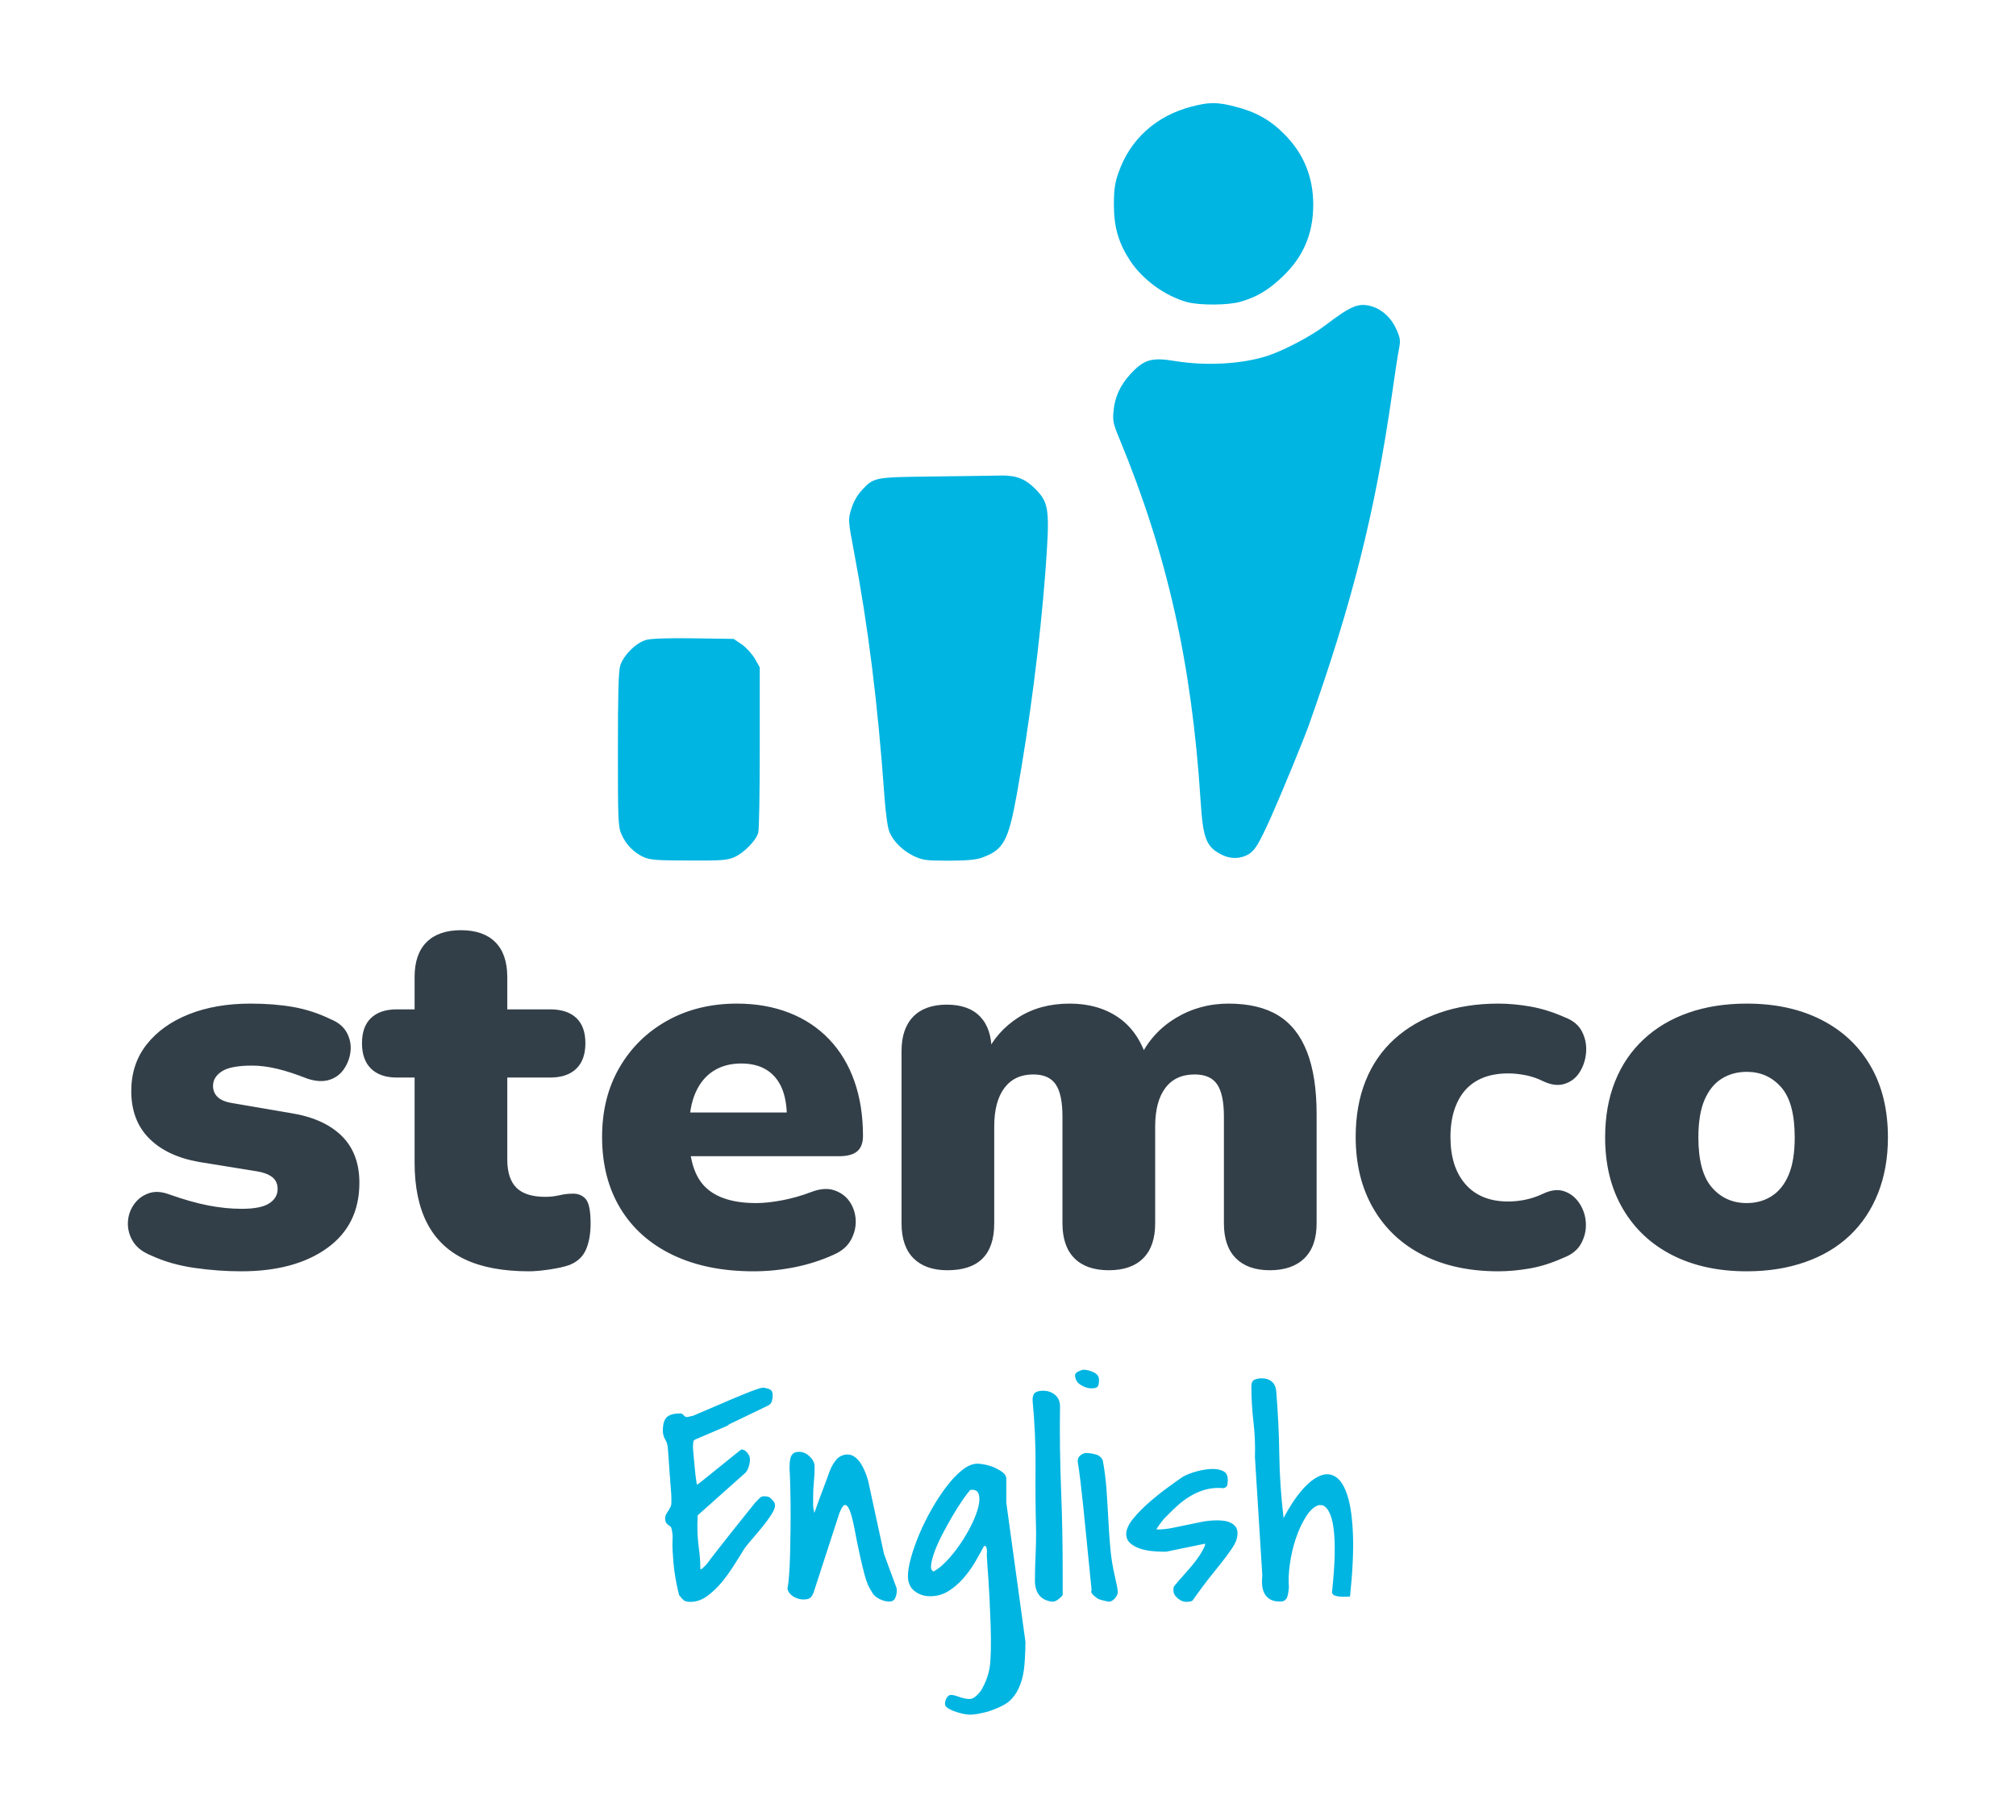
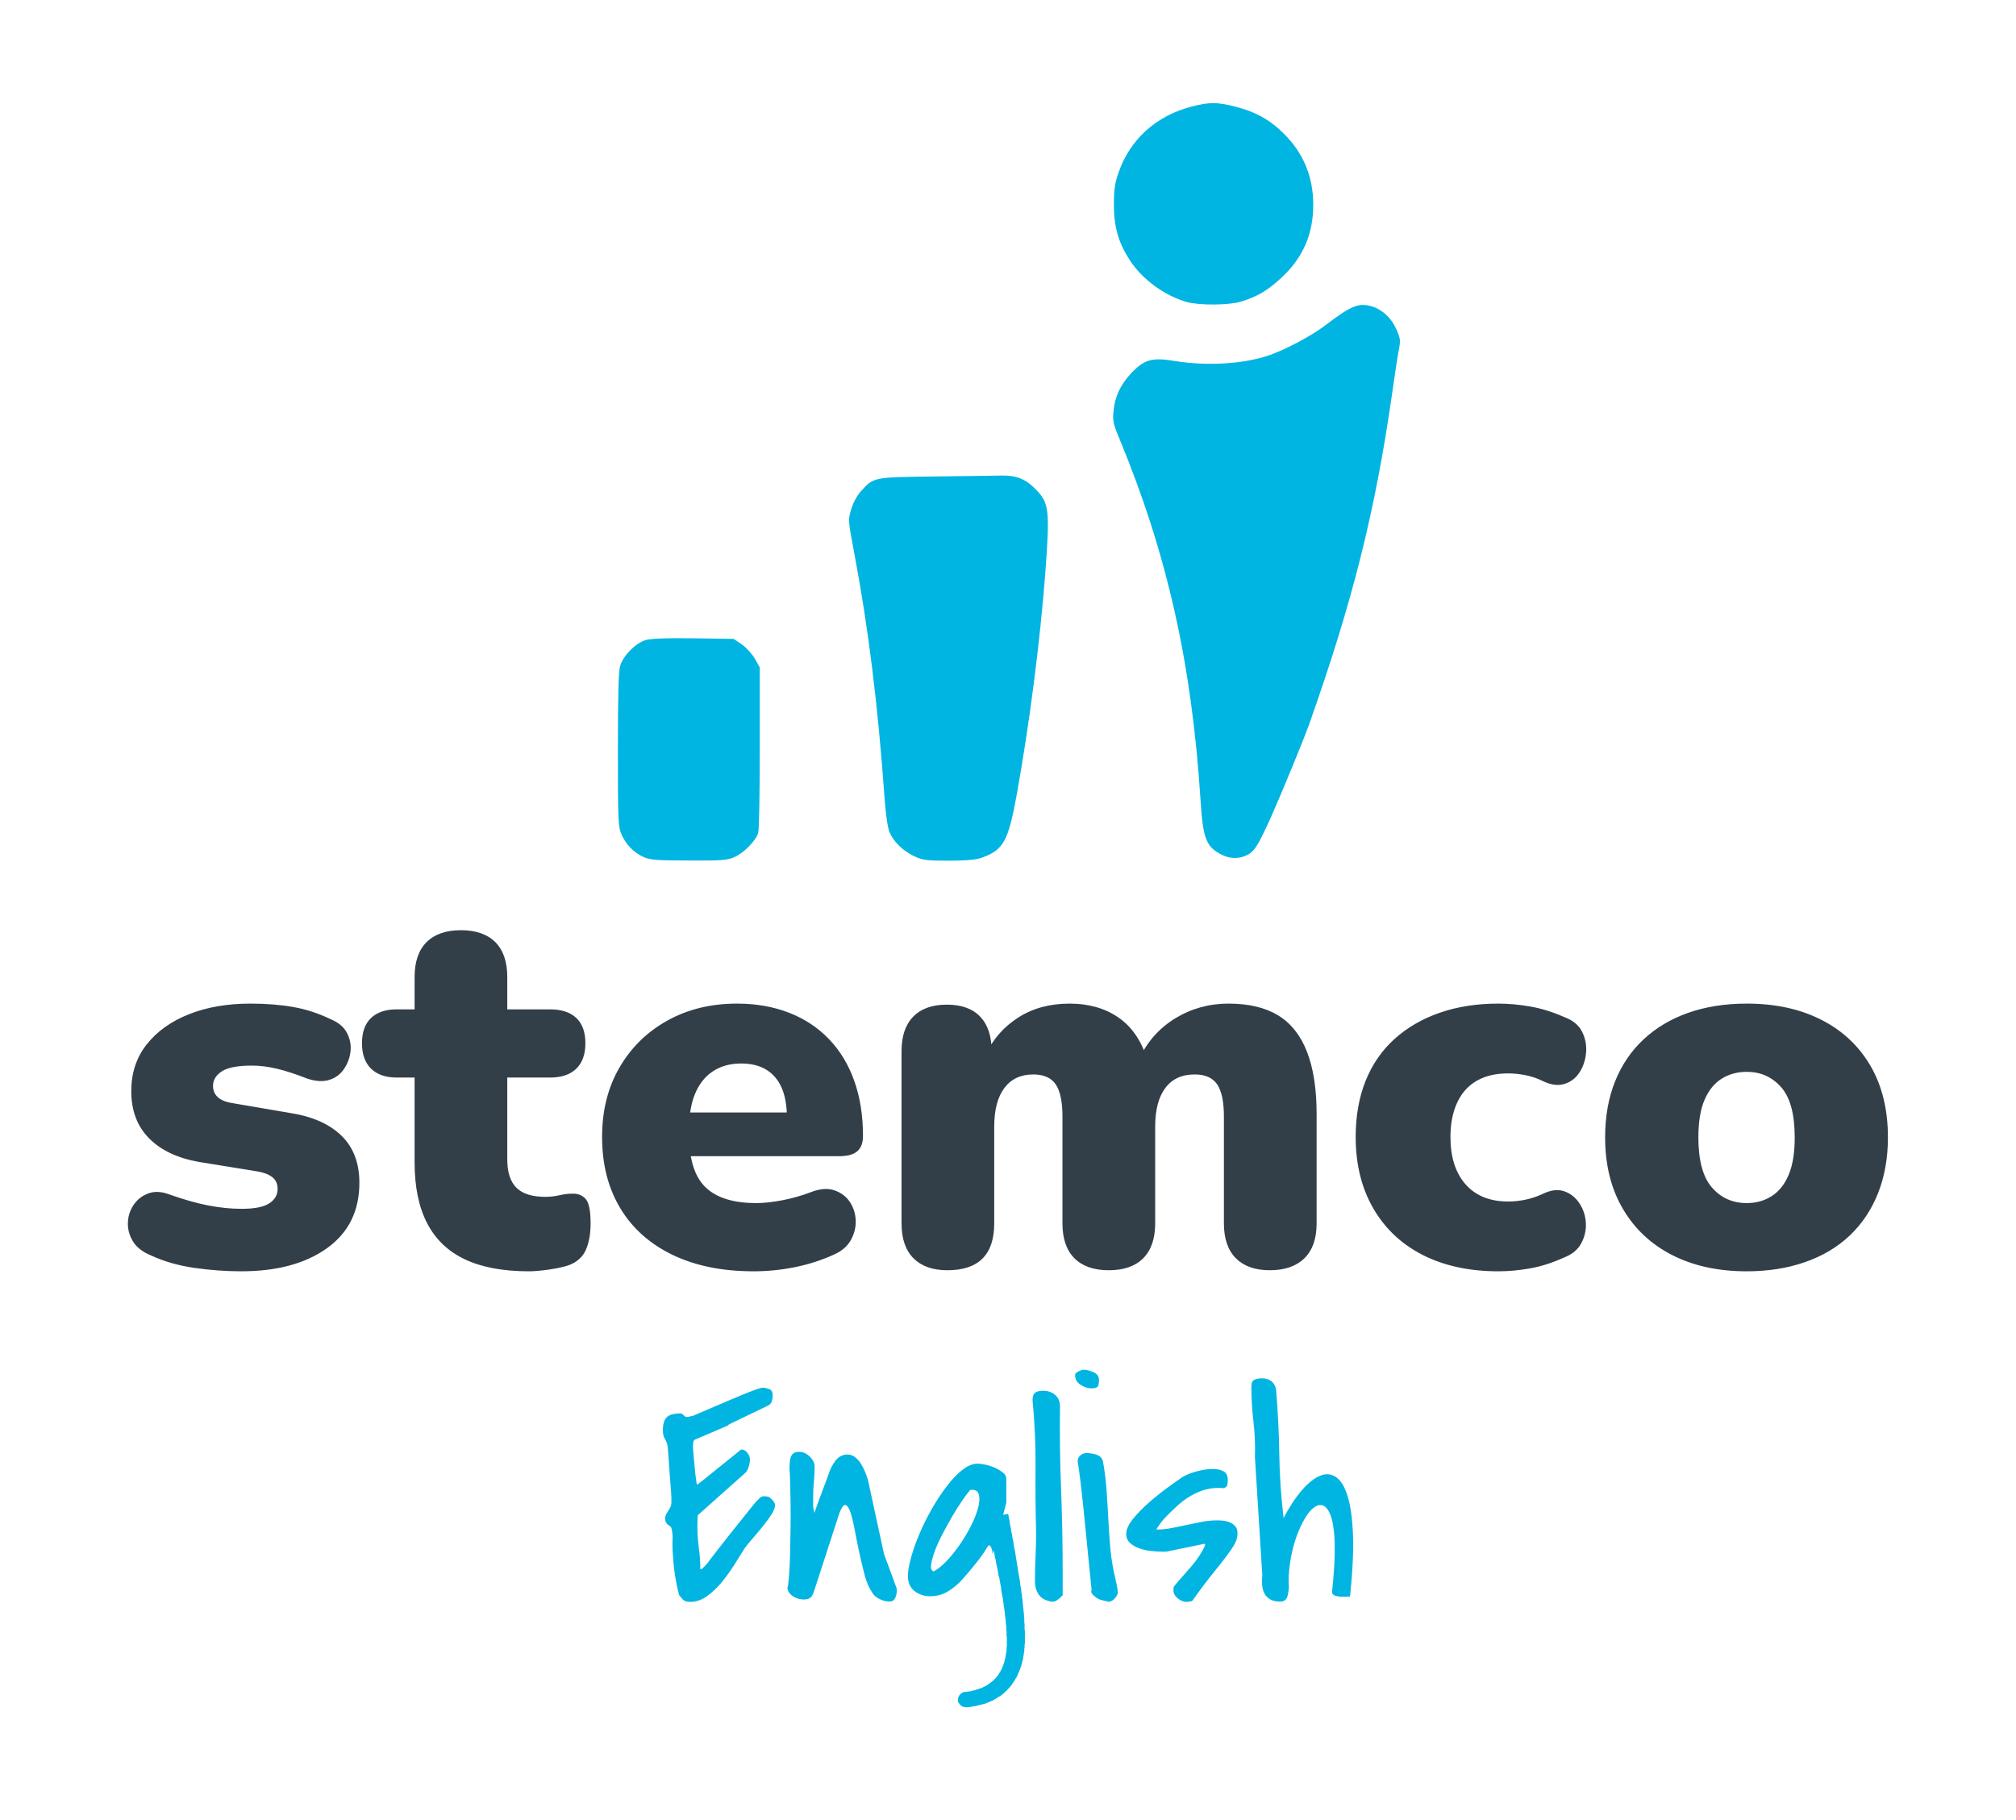
<svg xmlns="http://www.w3.org/2000/svg" viewBox="0 0 720 650" width="720" height="650">
  <g transform="translate(186,-2) scale(0.68)">
    <path fill="#00B5E2" d="M 112.2 453.1 C 117.1 451.0 123.6 444.4 124.7 440.3 C 125.2 438.7 125.5 418.6 125.5 395.5 L 125.5 353.5 L 123.0 349.0 C 121.6 346.6 118.6 343.2 116.2 341.5 L 111.8 338.5 L 91.0 338.2 C 77.7 338.0 68.7 338.3 66.0 339.0 C 60.6 340.4 53.9 347.1 52.2 352.6 C 51.3 355.6 51.0 368.0 51.0 396.8 C 51.0 433.7 51.1 437.2 52.9 441.2 C 55.2 446.5 59.3 450.7 64.5 453.1 C 67.9 454.6 71.5 454.9 88.2 454.9 C 105.2 455.0 108.4 454.8 112.2 453.1 Z M 241.9 453.5 C 253.5 449.4 256.0 444.9 260.5 420.2 C 267.3 382.1 272.7 340.2 275.5 303.5 C 277.9 271.0 277.5 267.3 270.7 260.2 C 265.3 254.6 260.5 252.6 252.5 252.7 C 248.7 252.8 232.7 253.0 217.0 253.2 C 185.1 253.6 185.4 253.5 178.7 260.9 C 176.5 263.3 174.5 267.1 173.5 270.5 C 171.9 275.8 171.9 276.4 174.9 292.2 C 182.5 332.3 187.5 372.5 191.0 421.4 C 191.6 429.9 192.7 437.9 193.6 439.9 C 195.7 445.0 200.7 449.8 206.5 452.6 C 211.0 454.7 212.9 455.0 224.6 455.0 C 233.7 455.0 239.1 454.5 241.9 453.5 Z M 382.6 451.4 C 385.8 449.3 387.9 445.6 394.1 431.9 C 399.8 419.1 411.3 391.1 414.0 383.5 C 436.8 319.1 448.6 272.2 457.5 210.5 C 458.9 200.6 460.5 190.0 461.1 186.9 C 462.1 181.9 462.0 180.8 460.0 176.2 C 457.4 170.1 452.6 165.6 447.1 163.9 C 440.1 161.8 436.2 163.4 422.4 173.9 C 415.1 179.5 400.6 187.1 392.0 189.9 C 378.5 194.2 360.1 195.2 343.8 192.6 C 331.3 190.5 327.3 191.7 320.1 199.5 C 314.8 205.3 311.9 211.6 311.3 219.0 C 310.8 223.9 311.2 225.8 314.5 233.6 C 339.5 294.1 352.4 351.4 357.0 423.1 C 358.3 443.5 359.9 447.7 368.2 451.9 C 373.0 454.3 378.3 454.1 382.6 451.4 Z M 378.1 161.4 C 386.8 158.8 392.5 155.4 399.8 148.5 C 410.9 138.1 416.2 125.8 416.2 110.5 C 416.2 95.8 411.1 83.4 400.8 73.2 C 393.7 66.0 385.8 61.6 375.4 59.0 C 365.9 56.5 361.5 56.5 352.4 58.9 C 333.7 63.7 319.9 76.2 313.9 93.7 C 312.0 99.0 311.5 102.7 311.5 110.5 C 311.5 122.4 314.0 130.7 320.1 140.0 C 326.8 150.0 338.4 158.4 349.9 161.6 C 356.6 163.4 371.6 163.3 378.1 161.4 Z" />
  </g>
  <g transform="translate(40.0,452)">
    <path fill="#333F48" d="M46.13 2.05Q37.94 2.05 29.48 0.84Q21.02 -0.37 14.14 -3.53Q9.49 -5.39 7.53 -8.56Q5.58 -11.72 5.67 -15.25Q5.77 -18.79 7.72 -21.67Q9.67 -24.55 12.93 -25.76Q16.18 -26.97 20.27 -25.48Q28.09 -22.69 34.32 -21.48Q40.55 -20.27 46.31 -20.27Q53.20 -20.27 56.17 -22.23Q59.15 -24.18 59.15 -27.34Q59.15 -30.13 57.19 -31.62Q55.24 -33.11 51.71 -33.67L31.06 -37.01Q19.53 -39.06 13.21 -45.48Q6.88 -51.89 6.88 -62.31Q6.88 -71.98 12.37 -78.96Q17.86 -85.93 27.44 -89.75Q37.01 -93.56 49.48 -93.56Q57.85 -93.56 64.73 -92.35Q71.61 -91.14 78.12 -87.98Q82.21 -86.30 83.89 -83.14Q85.56 -79.98 85.19 -76.54Q84.82 -73.10 82.86 -70.22Q80.91 -67.33 77.56 -66.31Q74.21 -65.29 69.75 -66.77Q63.61 -69.19 58.87 -70.31Q54.13 -71.42 50.03 -71.42Q42.41 -71.42 39.25 -69.38Q36.08 -67.33 36.08 -64.17Q36.08 -61.75 37.76 -60.17Q39.43 -58.59 42.97 -58.03L63.61 -54.50Q75.52 -52.64 81.93 -46.41Q88.35 -40.18 88.35 -29.57Q88.35 -14.51 76.82 -6.23Q65.29 2.05 46.13 2.05ZM148.99 2.05Q135.04 2.05 126.02 -2.23Q116.99 -6.51 112.53 -15.16Q108.07 -23.81 108.07 -36.83V-67.15H101.74Q95.79 -67.15 92.53 -70.31Q89.28 -73.47 89.28 -79.42Q89.28 -85.37 92.53 -88.44Q95.79 -91.51 101.74 -91.51H108.07V-103.04Q108.07 -111.23 112.34 -115.51Q116.62 -119.78 124.62 -119.78Q132.62 -119.78 136.90 -115.51Q141.17 -111.23 141.17 -103.04V-91.51H156.43Q162.56 -91.51 165.82 -88.44Q169.07 -85.37 169.07 -79.42Q169.07 -73.47 165.82 -70.31Q162.56 -67.15 156.43 -67.15H141.17V-37.94Q141.17 -31.06 144.43 -27.81Q147.68 -24.55 154.75 -24.55Q157.36 -24.55 159.77 -25.11Q162.19 -25.67 164.24 -25.67Q167.21 -25.85 169.07 -23.90Q170.93 -21.95 170.93 -15.07Q170.93 -9.49 169.26 -5.67Q167.59 -1.86 163.31 -0.19Q160.70 0.74 156.24 1.40Q151.78 2.05 148.99 2.05ZM229.15 2.05Q212.41 2.05 200.23 -3.81Q188.05 -9.67 181.54 -20.46Q175.03 -31.25 175.03 -45.94Q175.03 -60.08 181.26 -70.77Q187.49 -81.47 198.37 -87.51Q209.25 -93.56 223.20 -93.56Q233.43 -93.56 241.80 -90.30Q250.17 -87.05 256.12 -80.82Q262.07 -74.59 265.14 -65.84Q268.21 -57.10 268.21 -46.31Q268.21 -42.59 266.17 -40.83Q264.12 -39.06 259.66 -39.06H202.74V-54.68H244.03L241.06 -52.27Q241.06 -59.15 239.20 -63.43Q237.34 -67.70 233.71 -69.94Q230.08 -72.17 224.69 -72.17Q218.92 -72.17 214.74 -69.47Q210.55 -66.77 208.32 -61.57Q206.09 -56.36 206.09 -48.55V-46.87Q206.09 -33.67 211.95 -27.99Q217.81 -22.32 230.08 -22.32Q234.17 -22.32 239.48 -23.34Q244.78 -24.37 249.61 -26.23Q254.45 -28.09 257.98 -26.88Q261.52 -25.67 263.47 -22.79Q265.42 -19.90 265.61 -16.27Q265.79 -12.65 263.93 -9.21Q262.07 -5.77 257.80 -3.91Q251.29 -0.93 243.94 0.56Q236.59 2.05 229.15 2.05ZM298.34 1.67Q290.53 1.67 286.25 -2.60Q281.98 -6.88 281.98 -15.07V-76.63Q281.98 -84.63 286.16 -88.91Q290.35 -93.19 298.16 -93.19Q305.97 -93.19 310.06 -88.91Q314.15 -84.63 314.15 -76.63V-66.40L312.11 -75.52Q316.01 -83.70 323.73 -88.63Q331.45 -93.56 342.05 -93.56Q352.10 -93.56 359.26 -88.72Q366.42 -83.89 369.58 -74.03H366.98Q371.26 -83.14 379.81 -88.35Q388.37 -93.56 398.78 -93.56Q409.57 -93.56 416.45 -89.37Q423.34 -85.19 426.78 -76.35Q430.22 -67.52 430.22 -54.13V-15.07Q430.22 -6.88 425.85 -2.60Q421.48 1.67 413.48 1.67Q405.67 1.67 401.39 -2.60Q397.11 -6.88 397.11 -15.07V-53.20Q397.11 -61.19 394.69 -64.73Q392.27 -68.26 386.69 -68.26Q379.81 -68.26 376.19 -63.43Q372.56 -58.59 372.56 -49.66V-15.07Q372.56 -6.88 368.28 -2.60Q364.00 1.67 356.00 1.67Q348.01 1.67 343.73 -2.60Q339.45 -6.88 339.45 -15.07V-53.20Q339.45 -61.19 337.03 -64.73Q334.61 -68.26 329.03 -68.26Q322.34 -68.26 318.71 -63.43Q315.08 -58.59 315.08 -49.66V-15.07Q315.08 1.67 298.34 1.67ZM495.13 2.05Q479.69 2.05 468.25 -3.72Q456.82 -9.49 450.49 -20.37Q444.17 -31.25 444.17 -45.94Q444.17 -57.10 447.70 -65.94Q451.24 -74.77 458.02 -80.91Q464.81 -87.05 474.21 -90.30Q483.60 -93.56 495.13 -93.56Q500.53 -93.56 506.48 -92.53Q512.43 -91.51 518.75 -88.72Q523.22 -87.05 524.98 -83.61Q526.75 -80.17 526.47 -76.26Q526.19 -72.35 524.24 -69.19Q522.29 -66.03 518.85 -64.91Q515.41 -63.80 511.13 -65.84Q508.15 -67.33 504.90 -67.98Q501.64 -68.63 498.67 -68.63Q493.64 -68.63 489.83 -67.15Q486.02 -65.66 483.41 -62.78Q480.81 -59.89 479.41 -55.61Q478.02 -51.34 478.02 -45.94Q478.02 -35.15 483.41 -29.02Q488.81 -22.88 498.67 -22.88Q501.64 -22.88 504.80 -23.53Q507.97 -24.18 511.13 -25.67Q515.41 -27.71 518.75 -26.50Q522.10 -25.30 524.15 -22.13Q526.19 -18.97 526.38 -15.16Q526.57 -11.35 524.71 -7.91Q522.85 -4.46 518.38 -2.79Q512.24 0.00 506.38 1.02Q500.53 2.05 495.13 2.05ZM583.85 2.05Q568.60 2.05 557.26 -3.72Q545.91 -9.49 539.59 -20.27Q533.26 -31.06 533.26 -45.76Q533.26 -56.92 536.80 -65.75Q540.33 -74.59 547.03 -80.82Q553.72 -87.05 563.02 -90.30Q572.32 -93.56 583.85 -93.56Q599.11 -93.56 610.45 -87.79Q621.80 -82.03 628.03 -71.33Q634.26 -60.64 634.26 -45.76Q634.26 -34.78 630.73 -25.85Q627.19 -16.93 620.59 -10.70Q613.99 -4.46 604.59 -1.21Q595.20 2.05 583.85 2.05ZM583.85 -22.32Q588.88 -22.32 592.78 -24.83Q596.69 -27.34 598.83 -32.46Q600.97 -37.57 600.97 -45.76Q600.97 -58.22 596.13 -63.70Q591.29 -69.19 583.85 -69.19Q578.83 -69.19 574.93 -66.77Q571.02 -64.36 568.79 -59.24Q566.56 -54.13 566.56 -45.76Q566.56 -33.48 571.39 -27.90Q576.23 -22.32 583.85 -22.32Z" />
  </g>
  <g transform="translate(234.3,572)">
-     <path fill="#00B5E2" d="M8.23 -2.32Q7.17 -6.54 6.64 -10.28Q6.12 -14.03 5.91 -18.25Q5.80 -20.67 5.91 -22.41Q6.01 -24.15 5.48 -26.26Q5.38 -26.68 5.01 -26.89Q4.64 -27.11 4.27 -27.42Q3.90 -27.74 3.59 -28.21Q3.27 -28.69 3.27 -29.74Q3.27 -30.59 3.64 -31.22Q4.01 -31.85 4.38 -32.43Q4.75 -33.01 5.12 -33.70Q5.48 -34.38 5.48 -35.33V-36.91Q5.48 -37.97 5.27 -40.50Q5.06 -43.03 4.85 -45.88Q4.64 -48.73 4.48 -51.26Q4.32 -53.79 4.22 -54.74Q4.11 -56.53 3.27 -57.90Q2.43 -59.27 2.43 -61.07Q2.43 -64.44 3.80 -65.81Q5.17 -67.18 8.65 -67.18Q9.39 -67.18 9.86 -66.55Q10.34 -65.92 10.97 -65.92H11.39Q11.71 -66.02 12.34 -66.18Q12.97 -66.34 13.18 -66.34Q22.04 -70.14 27.00 -72.25Q31.96 -74.36 34.49 -75.30Q37.02 -76.25 37.92 -76.36Q38.81 -76.46 39.45 -76.15Q40.71 -75.94 41.19 -75.36Q41.66 -74.78 41.66 -73.62Q41.66 -72.56 41.34 -71.51Q41.03 -70.45 39.87 -69.93L26.05 -63.28L25.63 -62.86L14.03 -57.90Q13.39 -57.69 13.29 -56.85Q13.18 -56.00 13.18 -55.48Q13.18 -54.63 13.39 -52.42Q13.61 -50.20 13.82 -47.83Q14.03 -45.46 14.29 -43.61Q14.55 -41.77 14.66 -41.77H14.77Q14.77 -41.77 14.87 -41.87Q16.03 -42.71 18.56 -44.77Q21.09 -46.83 23.73 -48.94Q26.37 -51.05 28.37 -52.68Q30.38 -54.32 30.48 -54.32Q31.64 -54.32 32.59 -53.16Q33.54 -52.00 33.54 -50.73Q33.54 -49.46 33.01 -47.88Q32.48 -46.30 31.32 -45.46L14.87 -30.80Q14.87 -30.80 14.87 -30.27Q14.87 -29.74 14.82 -29.11Q14.77 -28.48 14.77 -27.79Q14.77 -27.11 14.77 -26.68Q14.77 -22.89 15.29 -19.14Q15.82 -15.40 15.82 -11.60H16.24Q16.35 -11.60 17.19 -12.45Q18.04 -13.29 18.46 -13.82Q18.67 -14.13 19.46 -15.19Q20.25 -16.24 22.15 -18.67Q24.05 -21.09 27.21 -25.10Q30.38 -29.11 35.33 -35.23Q35.75 -35.65 36.54 -36.49Q37.34 -37.34 37.55 -37.34Q37.86 -37.65 38.87 -37.60Q39.87 -37.55 40.29 -37.34Q40.82 -37.12 41.66 -36.18Q42.50 -35.23 42.50 -34.38Q42.50 -33.12 41.19 -31.06Q39.87 -29.00 38.07 -26.79Q36.28 -24.57 34.49 -22.52Q32.70 -20.46 31.75 -19.20Q30.27 -16.88 28.21 -13.55Q26.16 -10.23 23.73 -7.22Q21.30 -4.22 18.40 -2.06Q15.50 0.11 12.23 0.11Q10.65 0.11 9.97 -0.42Q9.28 -0.95 8.23 -2.32ZM76.99 -3.59Q75.52 -5.70 74.51 -9.44Q73.51 -13.18 72.62 -17.35Q71.72 -21.52 70.98 -25.47Q70.24 -29.43 69.45 -31.80Q68.66 -34.17 67.71 -34.49Q66.76 -34.80 65.50 -31.64L56.32 -3.38Q55.79 -1.90 55.05 -1.32Q54.32 -0.74 52.63 -0.74Q51.79 -0.74 50.84 -1.00Q49.89 -1.27 49.04 -1.79Q48.20 -2.32 47.62 -3.06Q47.04 -3.80 46.93 -4.75Q47.25 -6.01 47.51 -9.39Q47.78 -12.76 47.88 -17.19Q47.99 -21.62 48.04 -26.53Q48.09 -31.43 48.04 -35.70Q47.99 -39.97 47.88 -43.08Q47.78 -46.20 47.67 -47.14Q47.67 -48.20 47.72 -49.31Q47.78 -50.41 48.04 -51.36Q48.30 -52.31 48.99 -52.89Q49.68 -53.47 51.15 -53.47Q53.16 -53.47 54.90 -51.79Q56.64 -50.10 56.64 -48.20Q56.64 -45.46 56.37 -42.77Q56.11 -40.08 56.11 -37.34Q56.11 -35.65 56.11 -34.49Q56.11 -33.33 56.53 -31.64Q56.85 -32.48 57.59 -34.59Q58.32 -36.70 59.22 -39.02Q60.12 -41.34 60.86 -43.40Q61.59 -45.46 61.91 -46.30Q62.65 -48.41 64.12 -50.36Q65.60 -52.31 68.03 -52.52Q69.61 -52.63 70.93 -51.68Q72.25 -50.73 73.20 -49.20Q74.14 -47.67 74.78 -46.04Q75.41 -44.40 75.73 -43.24L81.42 -16.98L85.85 -4.96Q85.96 -4.85 85.96 -4.38Q85.96 -3.90 85.96 -3.69Q85.96 -2.43 85.38 -1.21Q84.80 0.00 83.32 0.00Q81.53 0.00 79.63 -1.00Q77.73 -2.00 76.99 -3.59ZM118.12 -16.66Q118.12 -16.98 118.18 -17.61Q118.23 -18.25 118.12 -18.83Q118.02 -19.41 117.76 -19.72Q117.49 -20.04 117.07 -19.72Q115.70 -17.09 113.85 -13.97Q112.01 -10.86 109.63 -8.17Q107.26 -5.48 104.36 -3.69Q101.46 -1.90 97.88 -1.90Q94.71 -1.90 92.34 -3.74Q89.96 -5.59 89.96 -9.07Q89.96 -11.71 91.07 -15.71Q92.18 -19.72 94.08 -24.21Q95.98 -28.69 98.51 -33.12Q101.04 -37.55 103.78 -41.13Q106.52 -44.72 109.37 -46.99Q112.22 -49.25 114.86 -49.25Q115.91 -49.25 117.65 -48.88Q119.39 -48.52 121.03 -47.78Q122.66 -47.04 123.87 -46.09Q125.09 -45.14 125.09 -43.88V-35.33L131.94 14.45Q131.84 21.09 131.36 24.52Q130.89 27.95 129.57 30.85Q128.25 33.75 126.14 35.60Q124.03 37.44 118.76 39.23Q114.54 40.39 112.17 40.39Q109.79 40.39 106.10 39.02Q103.78 38.07 103.36 37.23Q102.94 36.39 103.57 34.80Q104.20 33.54 105.05 33.38Q105.89 33.22 107.68 33.86Q110.85 35.02 112.43 34.75Q114.01 34.49 116.02 31.85Q118.55 27.63 119.18 23.31Q119.81 18.98 119.50 8.44Q119.07 -3.16 118.71 -7.91Q118.34 -12.66 118.12 -16.66ZM112.22 -39.87Q111.16 -38.71 109.42 -36.18Q107.68 -33.64 105.89 -30.59Q104.10 -27.53 102.36 -24.21Q100.62 -20.88 99.56 -18.04Q98.51 -15.19 98.24 -13.18Q97.98 -11.18 99.14 -10.76Q101.36 -11.92 103.89 -14.61Q106.42 -17.30 108.69 -20.62Q110.95 -23.94 112.69 -27.47Q114.43 -31.01 115.12 -33.86Q115.80 -36.70 115.22 -38.44Q114.64 -40.18 112.22 -39.87ZM135.32 -7.38Q135.32 -11.81 135.53 -16.03Q135.74 -20.25 135.74 -24.68Q135.42 -36.70 135.53 -48.25Q135.63 -59.80 134.47 -71.93Q134.47 -73.93 135.42 -74.62Q136.37 -75.30 138.27 -75.30Q140.70 -75.30 142.44 -73.88Q144.18 -72.46 144.28 -69.93Q144.07 -54.95 144.65 -40.24Q145.23 -25.52 145.23 -10.44V-2.32Q144.60 -1.48 143.44 -0.63Q142.28 0.21 141.12 0.00Q138.06 -0.53 136.69 -2.48Q135.32 -4.43 135.32 -7.38ZM155.57 -4.01Q154.51 -14.55 153.77 -22.04Q153.04 -29.53 152.51 -34.59Q151.98 -39.66 151.61 -42.66Q151.24 -45.67 151.03 -47.20Q150.82 -48.73 150.71 -49.25Q150.61 -49.78 150.61 -49.89V-50.31Q150.61 -51.47 151.61 -52.26Q152.61 -53.05 153.67 -53.05Q155.25 -53.05 157.10 -52.52Q158.94 -52.00 159.57 -50.31Q160.52 -45.14 160.89 -39.87Q161.26 -34.59 161.53 -29.37Q161.79 -24.15 162.26 -18.88Q162.74 -13.61 164.00 -8.44Q164.00 -8.23 164.16 -7.59Q164.32 -6.96 164.48 -6.22Q164.64 -5.48 164.74 -4.85Q164.85 -4.22 164.85 -4.01V-3.80Q164.85 -3.69 164.95 -3.59Q164.95 -2.32 163.79 -1.05Q162.63 0.21 161.37 0.00Q161.05 -0.11 159.84 -0.37Q158.62 -0.63 158.20 -0.84Q157.89 -0.95 157.36 -1.32Q156.83 -1.69 156.36 -2.11Q155.88 -2.53 155.57 -3.06Q155.25 -3.59 155.57 -4.01ZM149.66 -80.89Q149.66 -81.63 150.87 -82.21Q152.09 -82.79 152.72 -82.79Q154.30 -82.79 156.25 -81.90Q158.20 -81.00 158.20 -79.21Q158.20 -77.41 157.73 -76.78Q157.25 -76.15 155.46 -76.15Q153.56 -76.15 151.61 -77.41Q149.66 -78.68 149.66 -80.89ZM184.78 -4.01Q184.78 -4.54 184.83 -4.96Q184.89 -5.38 185.31 -5.80Q186.57 -7.38 188.16 -9.12Q189.74 -10.86 191.21 -12.60Q192.69 -14.34 193.96 -16.24Q195.22 -18.14 196.07 -20.04V-20.67L182.25 -17.82H180.67Q179.19 -17.82 177.03 -18.04Q174.87 -18.25 172.81 -18.93Q170.75 -19.62 169.33 -20.88Q167.91 -22.15 167.91 -24.26Q168.01 -26.68 170.44 -29.64Q172.86 -32.59 176.13 -35.44Q179.40 -38.29 182.72 -40.71Q186.05 -43.14 188.05 -44.51Q190.27 -45.77 193.32 -46.56Q196.38 -47.36 198.91 -47.36Q201.02 -47.36 202.61 -46.56Q204.19 -45.77 204.19 -43.45Q204.19 -42.50 204.03 -41.66Q203.87 -40.82 202.71 -40.50Q199.34 -40.82 196.38 -40.03Q193.43 -39.23 190.79 -37.65Q188.16 -36.07 185.84 -33.91Q183.52 -31.75 181.30 -29.43Q180.67 -28.69 179.72 -27.37Q178.77 -26.05 178.77 -25.84V-25.73Q181.51 -25.73 184.20 -26.26Q186.89 -26.79 189.58 -27.37Q192.27 -27.95 194.96 -28.48Q197.65 -29.00 200.50 -29.00Q201.55 -29.00 202.82 -28.85Q204.08 -28.69 205.19 -28.16Q206.30 -27.63 206.98 -26.74Q207.67 -25.84 207.67 -24.47Q207.67 -22.46 206.67 -20.62Q205.66 -18.77 203.71 -16.19Q201.76 -13.61 198.76 -9.91Q195.75 -6.22 191.64 -0.42Q191.43 -0.11 190.63 0.00Q189.84 0.11 189.32 0.11Q187.84 0.11 186.31 -1.16Q184.78 -2.43 184.78 -4.01ZM213.89 -51.57Q214.10 -57.90 213.36 -64.23Q212.62 -70.56 212.62 -76.78Q212.62 -78.79 213.79 -79.26Q214.95 -79.73 216.42 -79.73Q218.53 -79.73 219.90 -78.57Q221.27 -77.41 221.48 -75.30Q222.43 -63.81 222.59 -52.58Q222.75 -41.34 224.12 -29.85Q227.29 -35.86 230.66 -39.76Q234.04 -43.66 237.15 -44.93Q240.26 -46.20 242.84 -44.46Q245.43 -42.71 247.01 -37.60Q248.59 -32.48 248.91 -23.68Q249.22 -14.87 247.85 -1.79Q247.11 -1.79 246.06 -1.74Q245.00 -1.69 244.00 -1.79Q243.00 -1.90 242.26 -2.21Q241.52 -2.53 241.42 -3.38Q242.26 -11.29 242.37 -16.66Q242.47 -22.04 242.05 -25.52Q241.63 -29.00 240.89 -30.85Q240.15 -32.70 239.31 -33.54Q238.46 -34.38 237.67 -34.44Q236.88 -34.49 236.46 -34.38Q234.14 -33.54 232.08 -30.27Q230.03 -27.00 228.55 -22.68Q227.07 -18.35 226.39 -13.55Q225.70 -8.75 226.02 -4.96Q225.91 -4.11 225.81 -3.27Q225.70 -2.43 225.44 -1.69Q225.18 -0.95 224.60 -0.47Q224.02 0.00 222.86 0.00Q220.64 0.00 219.32 -0.79Q218.00 -1.58 217.32 -2.85Q216.63 -4.11 216.47 -5.80Q216.32 -7.49 216.53 -9.28Z" />
+     <path fill="#00B5E2" d="M8.23 -2.32Q7.17 -6.54 6.64 -10.28Q6.12 -14.03 5.91 -18.25Q5.80 -20.67 5.91 -22.41Q6.01 -24.15 5.48 -26.26Q5.38 -26.68 5.01 -26.89Q4.64 -27.11 4.27 -27.42Q3.90 -27.74 3.59 -28.21Q3.27 -28.69 3.27 -29.74Q3.27 -30.59 3.64 -31.22Q4.01 -31.85 4.38 -32.43Q4.75 -33.01 5.12 -33.70Q5.48 -34.38 5.48 -35.33V-36.91Q5.48 -37.97 5.27 -40.50Q5.06 -43.03 4.85 -45.88Q4.64 -48.73 4.48 -51.26Q4.32 -53.79 4.22 -54.74Q4.11 -56.53 3.27 -57.90Q2.43 -59.27 2.43 -61.07Q2.43 -64.44 3.80 -65.81Q5.17 -67.18 8.65 -67.18Q9.39 -67.18 9.86 -66.55Q10.34 -65.92 10.97 -65.92H11.39Q11.71 -66.02 12.34 -66.18Q12.97 -66.34 13.18 -66.34Q22.04 -70.14 27.00 -72.25Q31.96 -74.36 34.49 -75.30Q37.02 -76.25 37.92 -76.36Q38.81 -76.46 39.45 -76.15Q40.71 -75.94 41.19 -75.36Q41.66 -74.78 41.66 -73.62Q41.66 -72.56 41.34 -71.51Q41.03 -70.45 39.87 -69.93L26.05 -63.28L25.63 -62.86L14.03 -57.90Q13.39 -57.69 13.29 -56.85Q13.18 -56.00 13.18 -55.48Q13.18 -54.63 13.39 -52.42Q13.61 -50.20 13.82 -47.83Q14.03 -45.46 14.29 -43.61Q14.55 -41.77 14.66 -41.77H14.77Q14.77 -41.77 14.87 -41.87Q16.03 -42.71 18.56 -44.77Q21.09 -46.83 23.73 -48.94Q26.37 -51.05 28.37 -52.68Q30.38 -54.32 30.48 -54.32Q31.64 -54.32 32.59 -53.16Q33.54 -52.00 33.54 -50.73Q33.54 -49.46 33.01 -47.88Q32.48 -46.30 31.32 -45.46L14.87 -30.80Q14.87 -30.80 14.87 -30.27Q14.87 -29.74 14.82 -29.11Q14.77 -28.48 14.77 -27.79Q14.77 -27.11 14.77 -26.68Q14.77 -22.89 15.29 -19.14Q15.82 -15.40 15.82 -11.60H16.24Q16.35 -11.60 17.19 -12.45Q18.04 -13.29 18.46 -13.82Q18.67 -14.13 19.46 -15.19Q20.25 -16.24 22.15 -18.67Q24.05 -21.09 27.21 -25.10Q30.38 -29.11 35.33 -35.23Q35.75 -35.65 36.54 -36.49Q37.34 -37.34 37.55 -37.34Q37.86 -37.65 38.87 -37.60Q39.87 -37.55 40.29 -37.34Q40.82 -37.12 41.66 -36.18Q42.50 -35.23 42.50 -34.38Q42.50 -33.12 41.19 -31.06Q39.87 -29.00 38.07 -26.79Q36.28 -24.57 34.49 -22.52Q32.70 -20.46 31.75 -19.20Q30.27 -16.88 28.21 -13.55Q26.16 -10.23 23.73 -7.22Q21.30 -4.22 18.40 -2.06Q15.50 0.11 12.23 0.11Q10.65 0.11 9.97 -0.42Q9.28 -0.95 8.23 -2.32ZM76.99 -3.59Q75.52 -5.70 74.51 -9.44Q73.51 -13.18 72.62 -17.35Q71.72 -21.52 70.98 -25.47Q70.24 -29.43 69.45 -31.80Q68.66 -34.17 67.71 -34.49Q66.76 -34.80 65.50 -31.64L56.32 -3.38Q55.79 -1.90 55.05 -1.32Q54.32 -0.74 52.63 -0.74Q51.79 -0.74 50.84 -1.00Q49.89 -1.27 49.04 -1.79Q48.20 -2.32 47.62 -3.06Q47.04 -3.80 46.93 -4.75Q47.25 -6.01 47.51 -9.39Q47.78 -12.76 47.88 -17.19Q47.99 -21.62 48.04 -26.53Q48.09 -31.43 48.04 -35.70Q47.99 -39.97 47.88 -43.08Q47.78 -46.20 47.67 -47.14Q47.67 -48.20 47.72 -49.31Q47.78 -50.41 48.04 -51.36Q48.30 -52.31 48.99 -52.89Q49.68 -53.47 51.15 -53.47Q53.16 -53.47 54.90 -51.79Q56.64 -50.10 56.64 -48.20Q56.64 -45.46 56.37 -42.77Q56.11 -40.08 56.11 -37.34Q56.11 -35.65 56.11 -34.49Q56.11 -33.33 56.53 -31.64Q56.85 -32.48 57.59 -34.59Q58.32 -36.70 59.22 -39.02Q60.12 -41.34 60.86 -43.40Q61.59 -45.46 61.91 -46.30Q62.65 -48.41 64.12 -50.36Q65.60 -52.31 68.03 -52.52Q69.61 -52.63 70.93 -51.68Q72.25 -50.73 73.20 -49.20Q74.14 -47.67 74.78 -46.04Q75.41 -44.40 75.73 -43.24L81.42 -16.98L85.85 -4.96Q85.96 -4.85 85.96 -4.38Q85.96 -3.90 85.96 -3.69Q85.96 -2.43 85.38 -1.21Q84.80 0.00 83.32 0.00Q81.53 0.00 79.63 -1.00Q77.73 -2.00 76.99 -3.59ZM120.13 -16.88Q120.13 -17.19 120.08 -17.82Q120.02 -18.46 119.81 -19.04Q119.60 -19.62 119.29 -19.93Q118.97 -20.25 118.55 -19.83Q116.96 -17.09 114.49 -13.97Q112.01 -10.86 109.63 -8.17Q107.26 -5.48 104.36 -3.69Q101.46 -1.90 97.88 -1.90Q94.71 -1.90 92.34 -3.74Q89.96 -5.59 89.96 -9.07Q89.96 -11.71 91.07 -15.71Q92.18 -19.72 94.08 -24.21Q95.98 -28.69 98.51 -33.12Q101.04 -37.55 103.78 -41.13Q106.52 -44.72 109.37 -46.99Q112.22 -49.25 114.86 -49.25Q115.91 -49.25 117.65 -48.88Q119.39 -48.52 121.03 -47.78Q122.66 -47.04 123.87 -46.09Q125.09 -45.14 125.09 -43.88V-35.33Q122.98 -26.89 122.03 -23.73Q121.08 -20.57 120.13 -16.88ZM112.22 -39.87Q111.16 -38.71 109.42 -36.18Q107.68 -33.64 105.89 -30.59Q104.10 -27.53 102.36 -24.21Q100.62 -20.88 99.56 -18.04Q98.51 -15.19 98.24 -13.18Q97.98 -11.18 99.14 -10.76Q101.36 -11.92 103.89 -14.61Q106.42 -17.30 108.69 -20.62Q110.95 -23.94 112.69 -27.47Q114.43 -31.01 115.12 -33.86Q115.80 -36.70 115.22 -38.44Q114.64 -40.18 112.22 -39.87ZM125.72 -31.32 125.93 -30.48 126.04 -29.74 126.25 -28.90 126.35 -28.05 126.46 -27.32 126.67 -26.47 126.77 -25.73 126.88 -25.00 127.09 -24.15 127.20 -23.41 127.30 -22.68 127.51 -21.94 127.62 -21.20 127.72 -20.46 127.83 -19.83 127.93 -19.09 128.14 -18.35 128.25 -17.72 128.36 -16.98 128.46 -16.35 128.57 -15.61 128.67 -14.98 128.78 -14.34 128.88 -13.61 128.99 -12.97 129.09 -12.34 129.20 -11.71 129.30 -11.07 129.41 -10.44 129.52 -9.81 129.62 -9.18 129.73 -8.65 129.83 -8.02 129.94 -7.38 130.04 -6.86V-6.22L130.15 -5.70L130.25 -5.06L130.36 -4.54L130.46 -3.90V-3.38L130.57 -2.85L130.68 -2.32V-1.69L130.78 -1.16L130.89 -0.63V-0.11L130.99 0.42V0.95L131.10 1.48V2.00L131.20 2.53V3.06L131.31 3.48V4.01L131.41 4.54V5.06V5.59L131.52 6.01V6.54V7.07V7.49L131.62 8.02V8.44V8.96V9.39V9.91L131.73 10.34V10.86V11.29V11.81V12.23V12.66V13.18V13.61V14.13V14.55V14.98L131.62 15.50V15.93V16.45L131.52 16.88V17.30V17.82L131.41 18.25L131.31 18.67V19.09L131.20 19.51L131.10 19.93V20.36L130.99 20.78L130.89 21.20L130.78 21.62L130.68 22.04L130.57 22.46L130.46 22.78L130.36 23.20L130.15 23.62L130.04 24.05L129.94 24.36L129.73 24.79L129.62 25.10L129.41 25.52L129.30 25.84L129.09 26.26L128.99 26.58L128.78 27.00L128.57 27.32L128.36 27.63L128.14 28.05L127.93 28.37L127.72 28.69L127.51 29.00L127.30 29.32L127.09 29.64L126.88 29.95L126.56 30.27L126.35 30.59L126.04 30.90L125.82 31.11L125.51 31.43L125.30 31.75L124.98 31.96L124.66 32.27L124.45 32.48L124.14 32.80L123.82 33.01L123.50 33.33L123.19 33.54L122.87 33.75L122.55 33.96L122.13 34.17L121.82 34.38L121.50 34.59L121.18 34.80L120.76 35.02L120.45 35.23L120.02 35.44L119.71 35.54L119.29 35.75L118.97 35.86L118.55 36.07L118.12 36.18L117.81 36.39L117.39 36.49L116.96 36.60L116.54 36.70L116.12 36.81L115.70 36.91L115.28 37.02L114.86 37.12L114.43 37.23L114.01 37.34L113.59 37.44H113.06L112.64 37.55L112.22 37.65H111.69L111.27 37.76H110.85L109.90 37.65L109.16 37.34L108.53 36.81L108.00 36.07L107.79 35.33L107.89 34.38L108.21 33.64L108.74 33.01L109.48 32.48L110.21 32.27H110.64L111.06 32.17H111.48L111.80 32.06H112.22L112.54 31.96L112.85 31.85L113.27 31.75H113.59L113.91 31.64L114.22 31.54L114.54 31.43L114.86 31.32L115.17 31.22L115.49 31.11L115.80 31.01L116.12 30.90L116.44 30.80L116.65 30.69L116.96 30.48L117.28 30.38L117.49 30.27L117.70 30.16L118.02 29.95L118.23 29.85L118.55 29.64L118.76 29.53L118.97 29.32L119.18 29.21L119.39 29.00L119.60 28.90L119.81 28.69L120.02 28.48L120.23 28.37L120.45 28.16L120.66 27.95L120.87 27.74L121.08 27.63L121.18 27.42L121.39 27.21L121.61 27.00L121.71 26.79L121.92 26.58L122.03 26.37L122.24 26.16L122.34 25.95L122.55 25.63L122.66 25.42L122.87 25.21L122.98 25.00L123.08 24.68L123.19 24.47L123.40 24.26L123.50 23.94L123.61 23.73L123.71 23.41L123.82 23.10L123.93 22.89L124.03 22.57L124.14 22.25L124.24 22.04L124.35 21.73L124.45 21.41V21.09L124.56 20.78L124.66 20.46L124.77 20.14V19.83L124.88 19.51V19.20L124.98 18.88V18.56L125.09 18.14V17.82L125.19 17.51V17.09V16.77V16.35L125.30 16.03V15.71V15.29V14.87V14.45V14.03V13.61V13.18V12.76L125.19 12.34V11.92V11.50V11.07V10.65L125.09 10.23V9.70V9.28V8.86L124.98 8.44V8.02L124.88 7.49V7.07V6.64L124.77 6.12V5.70L124.66 5.17V4.75L124.56 4.22V3.80L124.45 3.27L124.35 2.74V2.32L124.24 1.79L124.14 1.27V0.74L124.03 0.32L123.93 -0.21V-0.74L123.82 -1.27L123.71 -1.79L123.61 -2.32L123.50 -2.95L123.40 -3.48L123.29 -4.01V-4.54L123.19 -5.17L123.08 -5.70L122.98 -6.22L122.87 -6.86L122.77 -7.38L122.66 -8.02L122.55 -8.65L122.34 -9.18L122.24 -9.81L122.13 -10.44L122.03 -11.07L121.92 -11.71L121.82 -12.34L121.61 -12.97L121.50 -13.61L121.39 -14.24L121.29 -14.98L121.08 -15.61L120.97 -16.24L120.87 -16.98L120.66 -17.72L120.55 -18.35L120.45 -19.09L120.23 -19.83L120.13 -20.46L119.92 -21.20L119.81 -21.94L119.60 -22.68L119.50 -23.52L119.29 -24.26L119.18 -25.00L118.97 -25.84L118.76 -26.58L118.65 -27.42L118.44 -28.16L118.23 -29.00L118.12 -29.85ZM135.32 -7.38Q135.32 -11.81 135.53 -16.03Q135.74 -20.25 135.74 -24.68Q135.42 -36.70 135.53 -48.25Q135.63 -59.80 134.47 -71.93Q134.47 -73.93 135.42 -74.62Q136.37 -75.30 138.27 -75.30Q140.70 -75.30 142.44 -73.88Q144.18 -72.46 144.28 -69.93Q144.07 -54.95 144.65 -40.24Q145.23 -25.52 145.23 -10.44V-2.32Q144.60 -1.48 143.44 -0.63Q142.28 0.21 141.12 0.00Q138.06 -0.53 136.69 -2.48Q135.32 -4.43 135.32 -7.38ZM155.57 -4.01Q154.51 -14.55 153.77 -22.04Q153.04 -29.53 152.51 -34.59Q151.98 -39.66 151.61 -42.66Q151.24 -45.67 151.03 -47.20Q150.82 -48.73 150.71 -49.25Q150.61 -49.78 150.61 -49.89V-50.31Q150.61 -51.47 151.61 -52.26Q152.61 -53.05 153.67 -53.05Q155.25 -53.05 157.10 -52.52Q158.94 -52.00 159.57 -50.31Q160.52 -45.14 160.89 -39.87Q161.26 -34.59 161.53 -29.37Q161.79 -24.15 162.26 -18.88Q162.74 -13.61 164.00 -8.44Q164.00 -8.23 164.16 -7.59Q164.32 -6.96 164.48 -6.22Q164.64 -5.48 164.74 -4.85Q164.85 -4.22 164.85 -4.01V-3.80Q164.85 -3.69 164.95 -3.59Q164.95 -2.32 163.79 -1.05Q162.63 0.21 161.37 0.00Q161.05 -0.11 159.84 -0.37Q158.62 -0.63 158.20 -0.84Q157.89 -0.95 157.36 -1.32Q156.83 -1.69 156.36 -2.11Q155.88 -2.53 155.57 -3.06Q155.25 -3.59 155.57 -4.01ZM149.66 -80.89Q149.66 -81.63 150.87 -82.21Q152.09 -82.79 152.72 -82.79Q154.30 -82.79 156.25 -81.90Q158.20 -81.00 158.20 -79.21Q158.20 -77.41 157.73 -76.78Q157.25 -76.15 155.46 -76.15Q153.56 -76.15 151.61 -77.41Q149.66 -78.68 149.66 -80.89ZM184.78 -4.01Q184.78 -4.54 184.83 -4.96Q184.89 -5.38 185.31 -5.80Q186.57 -7.38 188.16 -9.12Q189.74 -10.86 191.21 -12.60Q192.69 -14.34 193.96 -16.24Q195.22 -18.14 196.07 -20.04V-20.67L182.25 -17.82H180.67Q179.19 -17.82 177.03 -18.04Q174.87 -18.25 172.81 -18.93Q170.75 -19.62 169.33 -20.88Q167.91 -22.15 167.91 -24.26Q168.01 -26.68 170.44 -29.64Q172.86 -32.59 176.13 -35.44Q179.40 -38.29 182.72 -40.71Q186.05 -43.14 188.05 -44.51Q190.27 -45.77 193.32 -46.56Q196.38 -47.36 198.91 -47.36Q201.02 -47.36 202.61 -46.56Q204.19 -45.77 204.19 -43.45Q204.19 -42.50 204.03 -41.66Q203.87 -40.82 202.71 -40.50Q199.34 -40.82 196.38 -40.03Q193.43 -39.23 190.79 -37.65Q188.16 -36.07 185.84 -33.91Q183.52 -31.75 181.30 -29.43Q180.67 -28.69 179.72 -27.37Q178.77 -26.05 178.77 -25.84V-25.73Q181.51 -25.73 184.20 -26.26Q186.89 -26.79 189.58 -27.37Q192.27 -27.95 194.96 -28.48Q197.65 -29.00 200.50 -29.00Q201.55 -29.00 202.82 -28.85Q204.08 -28.69 205.19 -28.16Q206.30 -27.63 206.98 -26.74Q207.67 -25.84 207.67 -24.47Q207.67 -22.46 206.67 -20.62Q205.66 -18.77 203.71 -16.19Q201.76 -13.61 198.76 -9.91Q195.75 -6.22 191.64 -0.42Q191.43 -0.11 190.63 0.00Q189.84 0.11 189.32 0.11Q187.84 0.11 186.31 -1.16Q184.78 -2.43 184.78 -4.01ZM213.89 -51.57Q214.10 -57.90 213.36 -64.23Q212.62 -70.56 212.62 -76.78Q212.62 -78.79 213.79 -79.26Q214.95 -79.73 216.42 -79.73Q218.53 -79.73 219.90 -78.57Q221.27 -77.41 221.48 -75.30Q222.43 -63.81 222.59 -52.58Q222.75 -41.34 224.12 -29.85Q227.29 -35.86 230.66 -39.76Q234.04 -43.66 237.15 -44.93Q240.26 -46.20 242.84 -44.46Q245.43 -42.71 247.01 -37.60Q248.59 -32.48 248.91 -23.68Q249.22 -14.87 247.85 -1.79Q247.11 -1.79 246.06 -1.74Q245.00 -1.69 244.00 -1.79Q243.00 -1.90 242.26 -2.21Q241.52 -2.53 241.42 -3.38Q242.26 -11.29 242.37 -16.66Q242.47 -22.04 242.05 -25.52Q241.63 -29.00 240.89 -30.85Q240.15 -32.70 239.31 -33.54Q238.46 -34.38 237.67 -34.44Q236.88 -34.49 236.46 -34.38Q234.14 -33.54 232.08 -30.27Q230.03 -27.00 228.55 -22.68Q227.07 -18.35 226.39 -13.55Q225.70 -8.75 226.02 -4.96Q225.91 -4.11 225.81 -3.27Q225.70 -2.43 225.44 -1.69Q225.18 -0.95 224.60 -0.47Q224.02 0.00 222.86 0.00Q220.64 0.00 219.32 -0.79Q218.00 -1.58 217.32 -2.85Q216.63 -4.11 216.47 -5.80Q216.32 -7.49 216.53 -9.28Z" />
  </g>
</svg>
